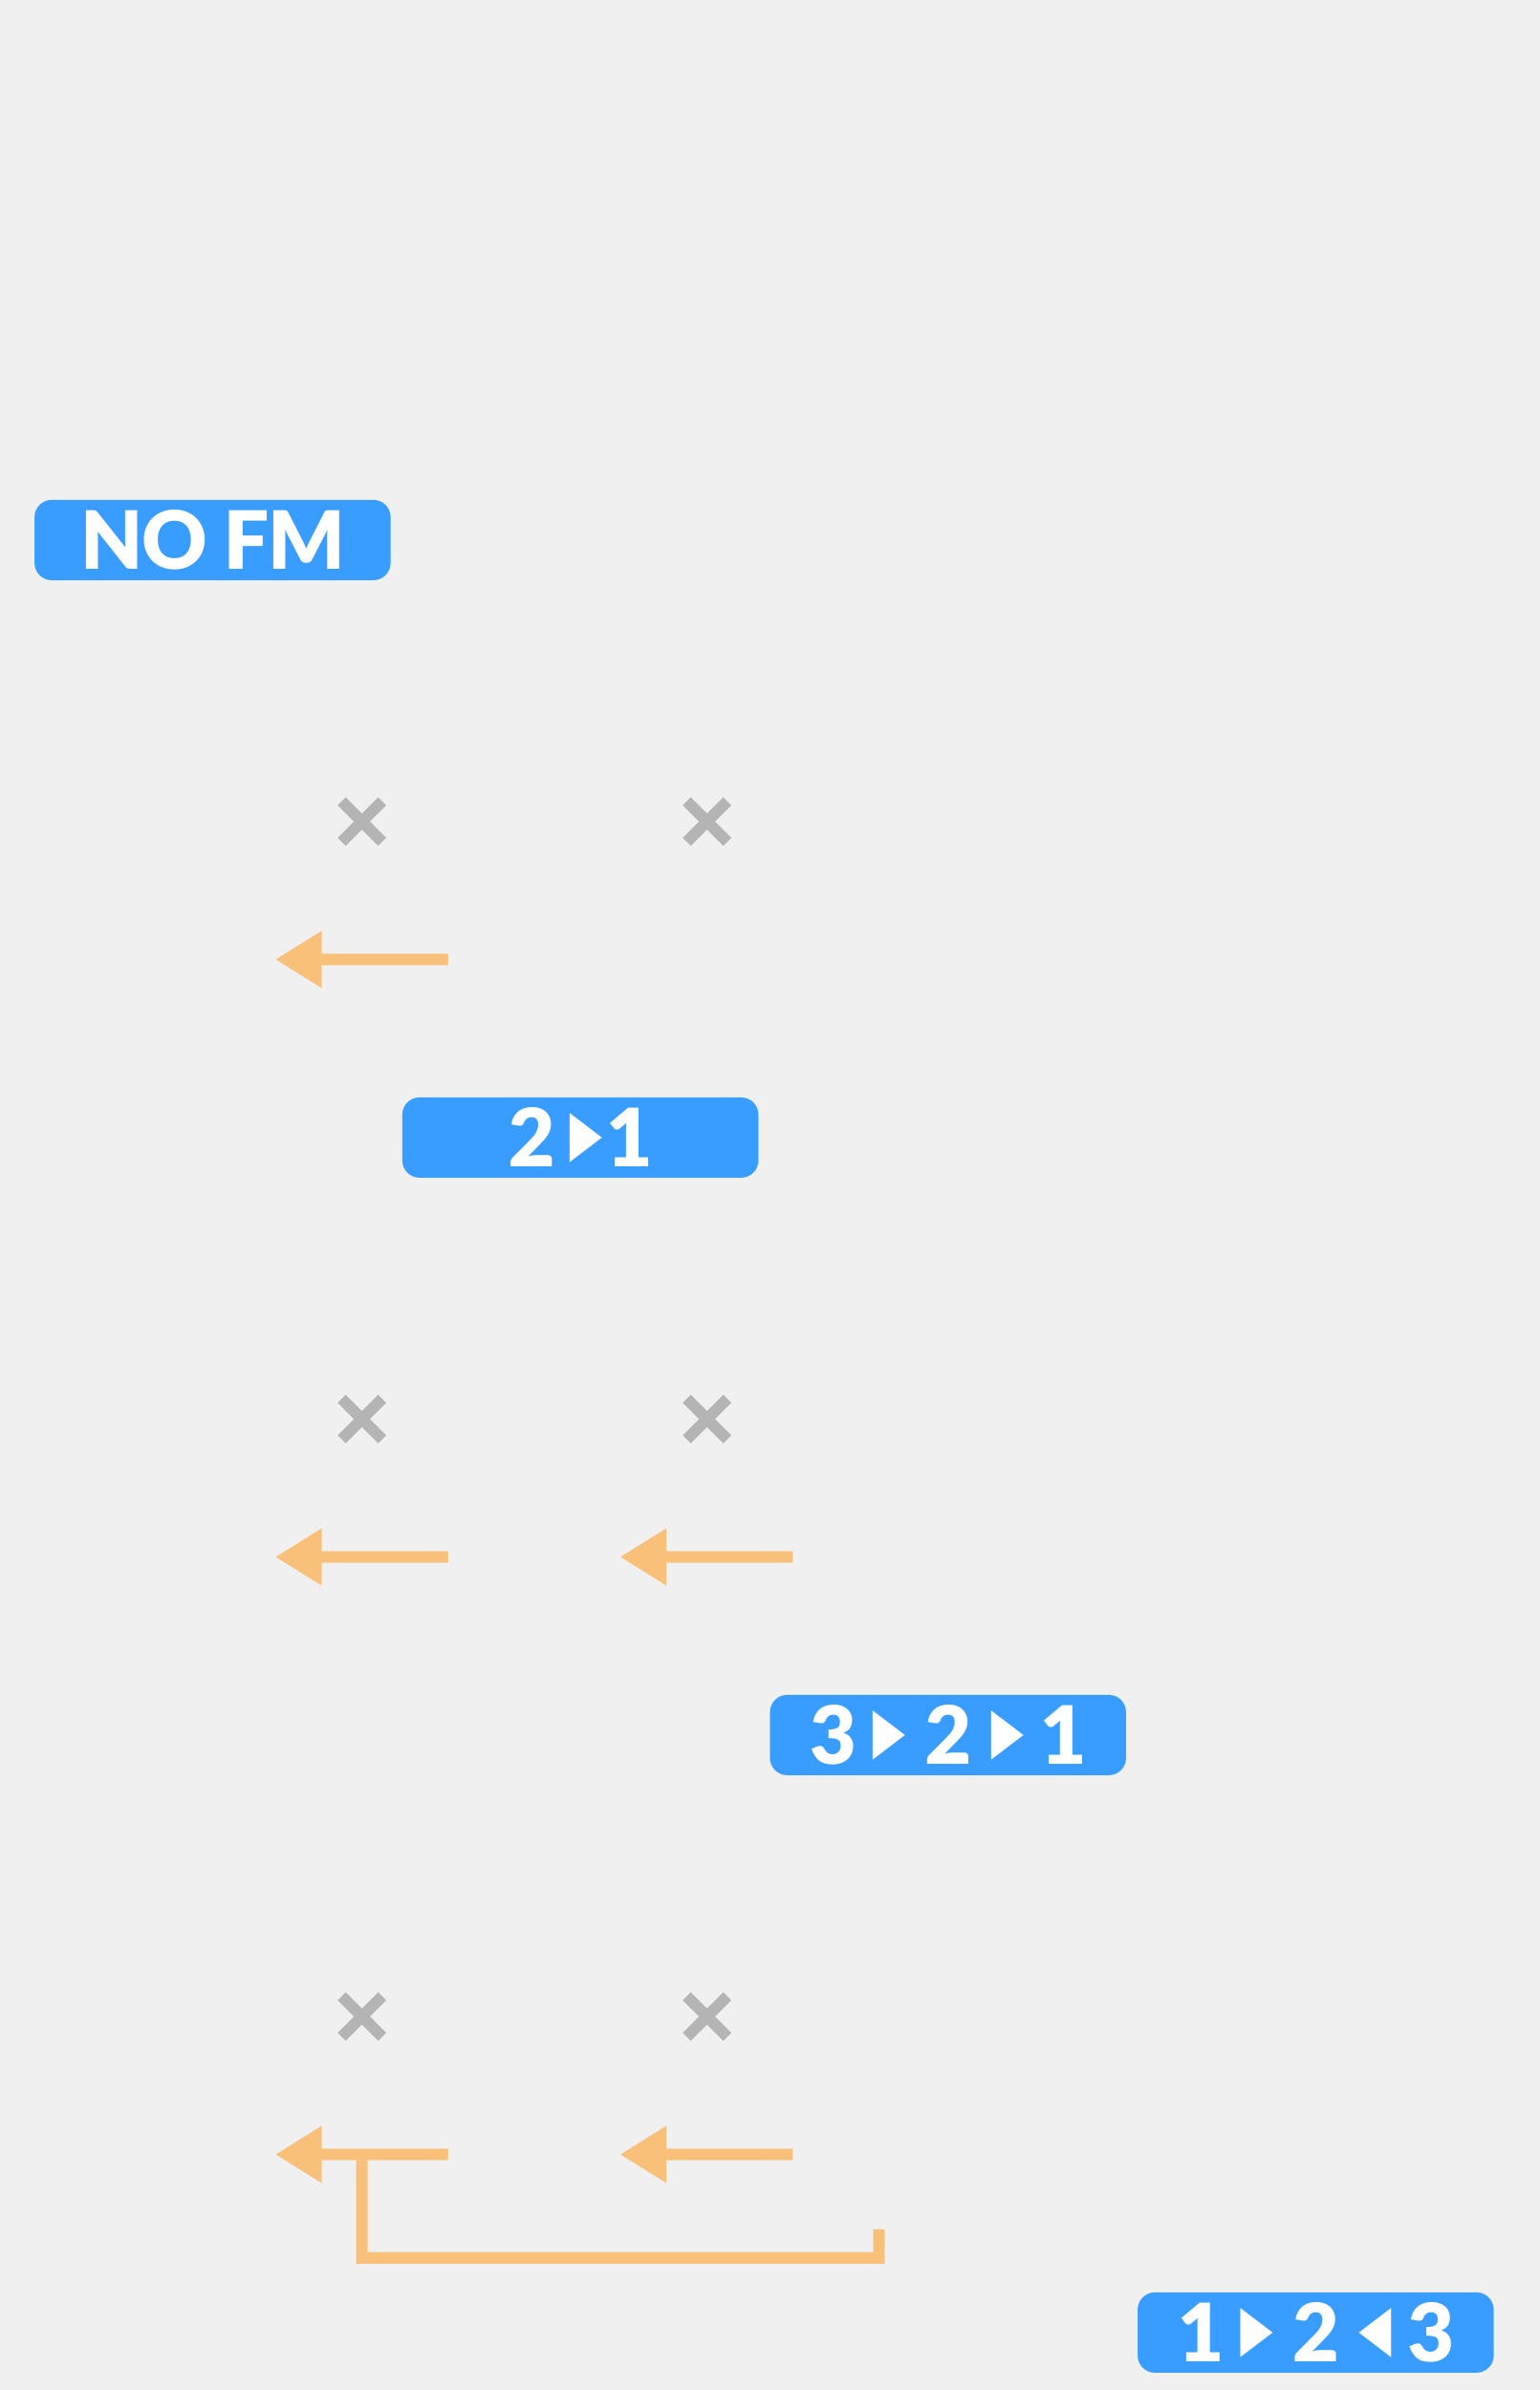
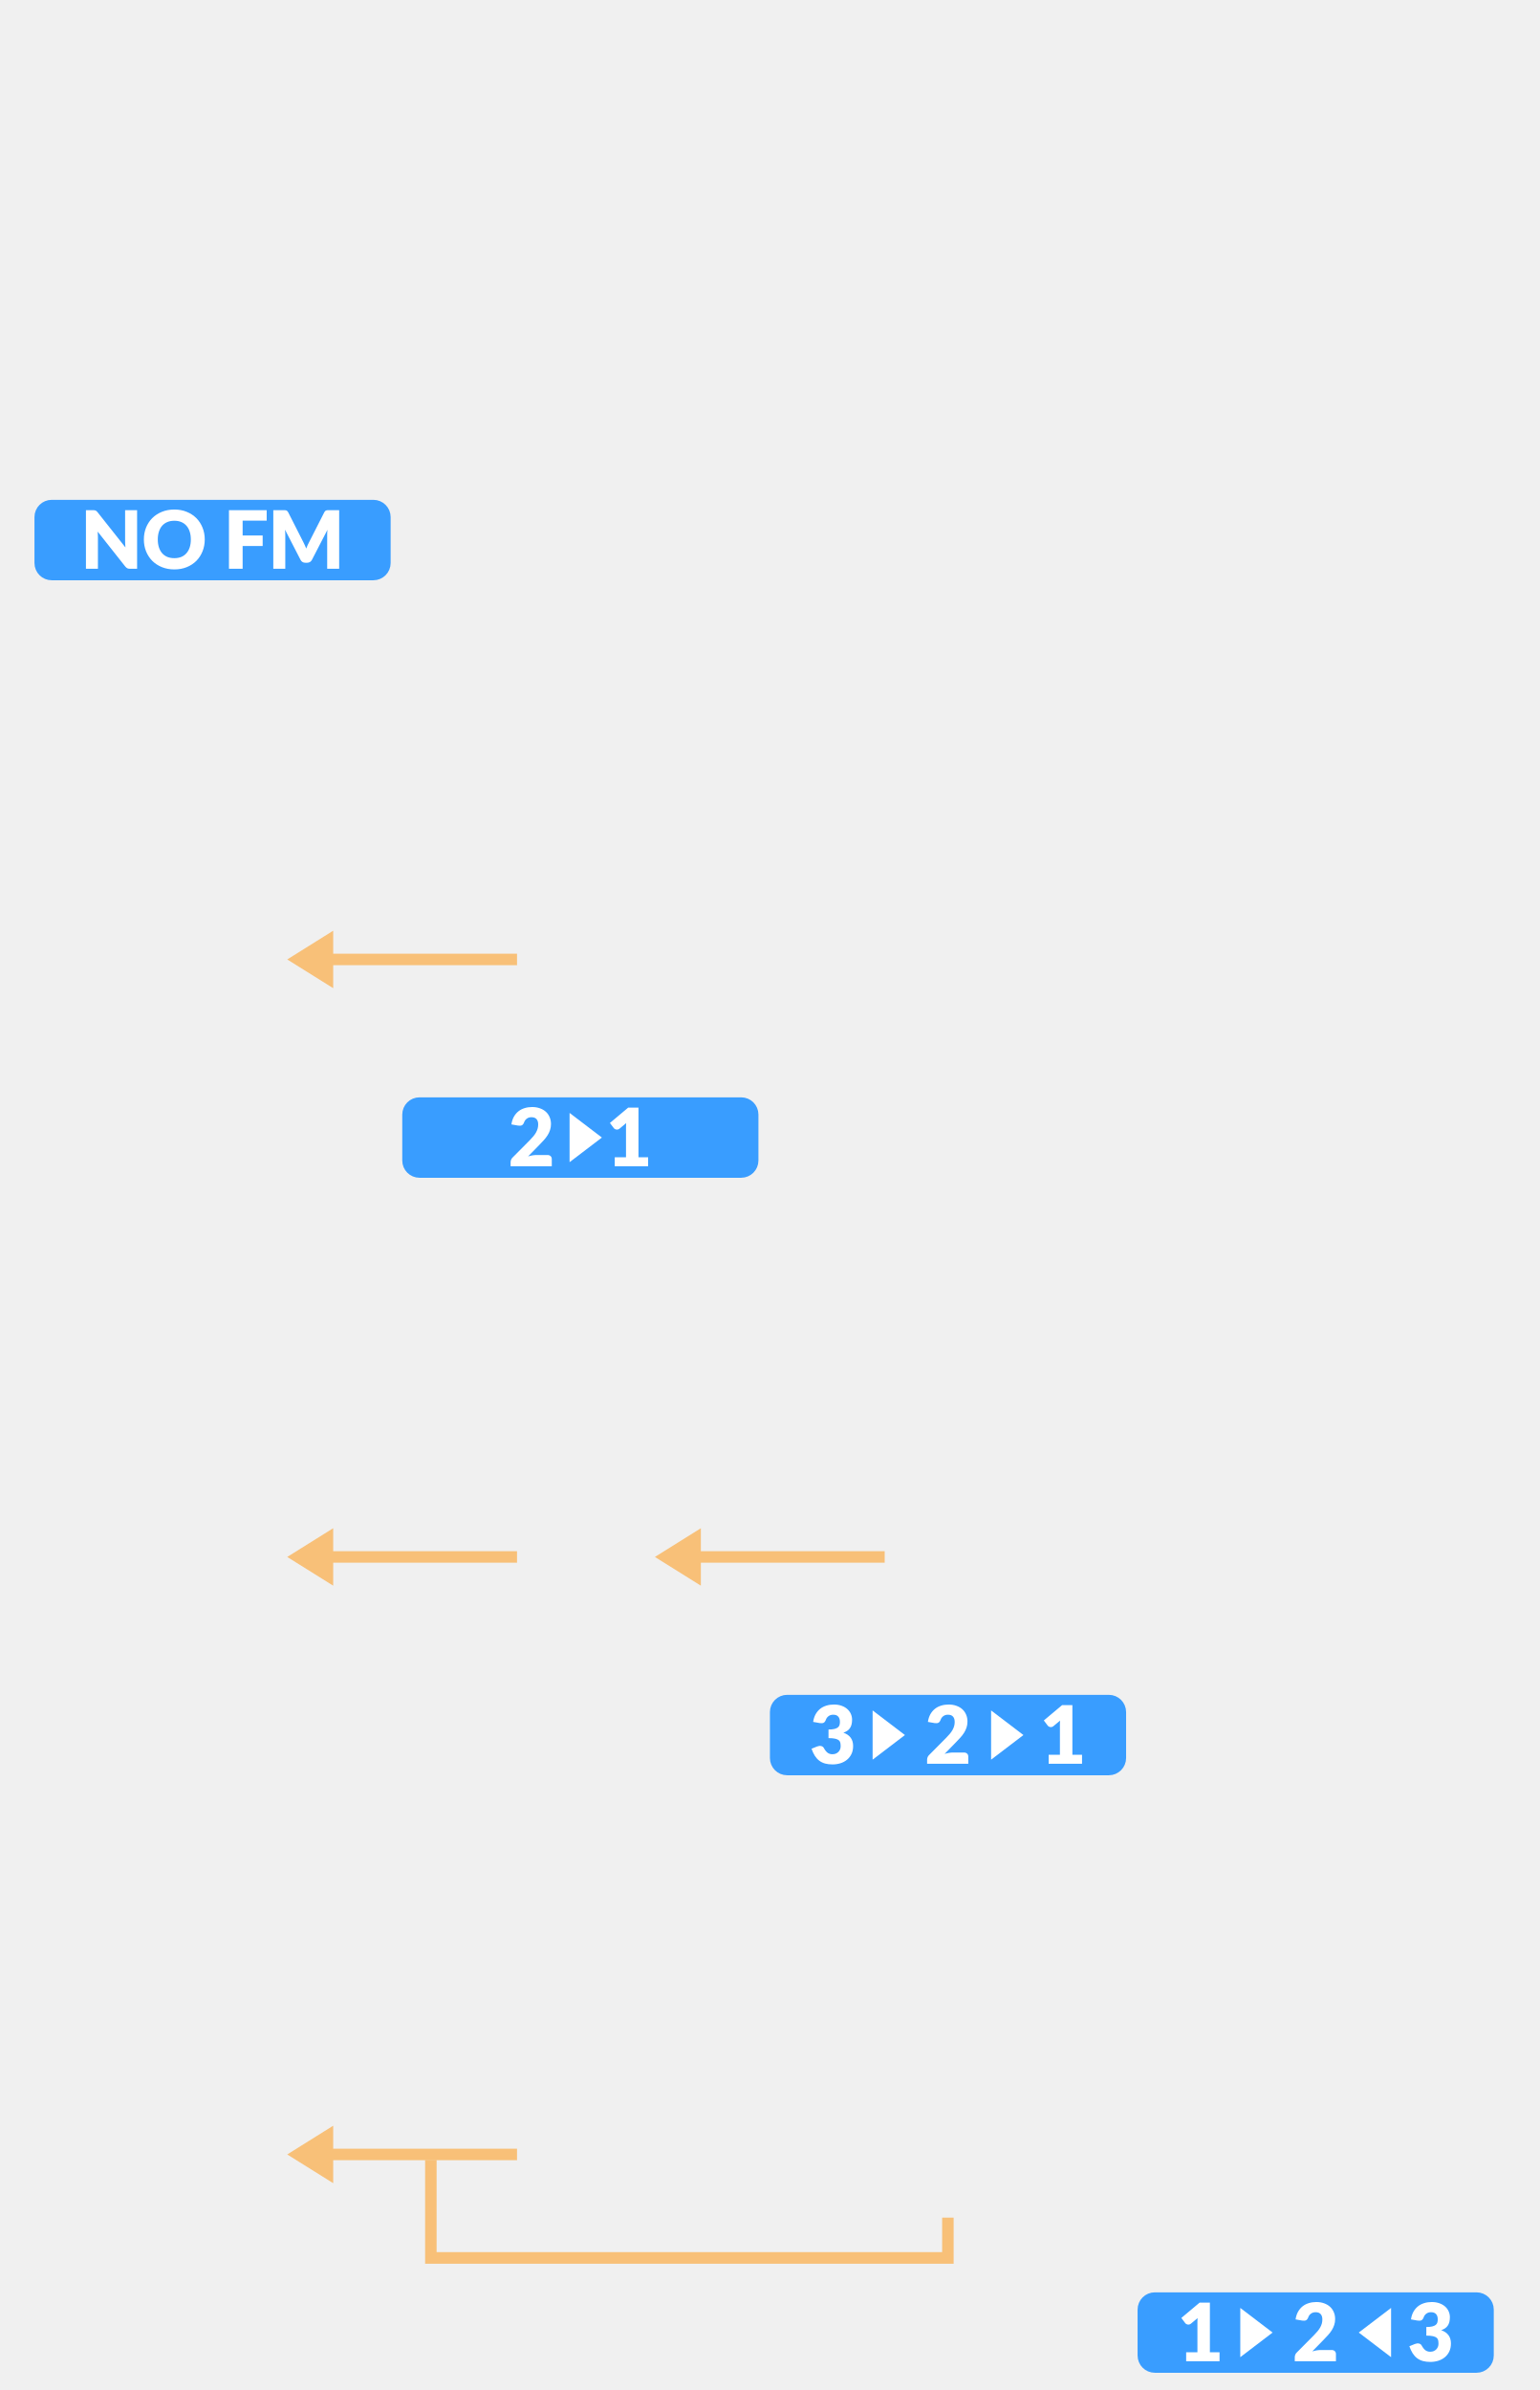
<svg xmlns="http://www.w3.org/2000/svg" width="134" height="208" viewBox="0 0 134 208" fill="none">
-   <path fill-rule="evenodd" clip-rule="evenodd" d="M29.379 174.085L30.086 173.378L31.502 174.793L32.914 173.379L33.619 174.083L32.206 175.498L33.622 176.914L32.915 177.621L31.5 176.206L30.086 177.621L29.381 176.917L30.795 175.501L29.379 174.085Z" fill="#B4B4B4" />
-   <path fill-rule="evenodd" clip-rule="evenodd" d="M59.415 174.085L60.122 173.378L61.537 174.793L62.949 173.379L63.654 174.083L62.242 175.498L63.657 176.914L62.95 177.621L61.535 176.206L60.122 177.621L59.417 176.917L60.831 175.501L59.415 174.085Z" fill="#B4B4B4" />
-   <path opacity="0.5" fill-rule="evenodd" clip-rule="evenodd" d="M28 188V190L24 187.5L28 185V187H39V188H28Z" fill="#FF9000" />
-   <path opacity="0.5" fill-rule="evenodd" clip-rule="evenodd" d="M58 188V190L54 187.5L58 185V187H69V188H58Z" fill="#FF9000" />
-   <path opacity="0.5" d="M32 188H31V197.012H77V194.01H76V196H32V188Z" fill="#FF9000" />
+   <path opacity="0.5" d="M38 188H37V197.012H83V193H82V196H38V188Z" fill="#FF9000" />
+   <g opacity="0.5">
+     <path fill-rule="evenodd" clip-rule="evenodd" d="M29 188L29 190L25 187.5L29 185L29 187L29 188Z" fill="#FF9000" />
+     <path d="M45 188L28.5 188L28.5 187L45 187L45 188Z" fill="#FF9000" />
+   </g>
  <rect x="99.511" y="200" width="30" height="6" rx="1" fill="#399DFF" />
  <rect x="99.511" y="200" width="30" height="6" rx="1" stroke="#399DFF" />
  <path d="M106.144 204.716V205.5H103.239V204.716H104.219V202.143C104.219 202.078 104.22 202.013 104.222 201.947C104.225 201.88 104.228 201.812 104.233 201.744L103.652 202.227C103.6 202.267 103.549 202.292 103.498 202.301C103.449 202.308 103.402 202.308 103.358 202.301C103.313 202.292 103.274 202.276 103.239 202.255C103.204 202.232 103.178 202.209 103.162 202.185L102.819 201.73L104.408 200.397H105.304V204.716H106.144ZM115.897 204.52C116.014 204.52 116.106 204.553 116.174 204.618C116.241 204.681 116.275 204.765 116.275 204.87V205.5H112.691V205.15C112.691 205.082 112.705 205.01 112.733 204.933C112.761 204.856 112.81 204.786 112.88 204.723L114.35 203.242C114.476 203.116 114.586 202.996 114.679 202.882C114.773 202.768 114.85 202.656 114.91 202.546C114.971 202.434 115.016 202.323 115.047 202.213C115.077 202.101 115.092 201.984 115.092 201.86C115.092 201.657 115.043 201.502 114.945 201.394C114.85 201.285 114.703 201.23 114.504 201.23C114.343 201.23 114.207 201.273 114.095 201.359C113.985 201.443 113.909 201.548 113.867 201.674C113.818 201.803 113.754 201.888 113.675 201.93C113.595 201.972 113.482 201.981 113.335 201.958L112.761 201.856C112.799 201.602 112.87 201.38 112.975 201.191C113.082 201.002 113.214 200.845 113.37 200.719C113.529 200.593 113.71 200.5 113.913 200.439C114.116 200.376 114.334 200.344 114.567 200.344C114.819 200.344 115.046 200.382 115.246 200.456C115.449 200.529 115.622 200.63 115.764 200.761C115.907 200.892 116.015 201.048 116.09 201.23C116.167 201.41 116.205 201.608 116.205 201.825C116.205 202.012 116.178 202.184 116.125 202.343C116.073 202.502 116.002 202.653 115.911 202.798C115.82 202.94 115.714 203.079 115.593 203.214C115.474 203.347 115.347 203.483 115.211 203.62L114.214 204.642C114.342 204.603 114.469 204.572 114.595 204.551C114.721 204.53 114.838 204.52 114.945 204.52H115.897ZM122.805 201.856C122.843 201.602 122.914 201.38 123.019 201.191C123.126 201.002 123.258 200.845 123.414 200.719C123.573 200.593 123.754 200.5 123.957 200.439C124.16 200.376 124.378 200.344 124.611 200.344C124.863 200.344 125.087 200.381 125.283 200.453C125.479 200.523 125.645 200.619 125.78 200.74C125.916 200.861 126.018 201.002 126.088 201.163C126.158 201.322 126.193 201.49 126.193 201.667C126.193 201.828 126.177 201.971 126.144 202.094C126.112 202.216 126.063 202.322 125.997 202.413C125.934 202.502 125.855 202.577 125.759 202.64C125.666 202.701 125.559 202.752 125.437 202.794C126.002 202.993 126.284 203.378 126.284 203.949C126.284 204.22 126.235 204.456 126.137 204.656C126.039 204.857 125.907 205.024 125.742 205.157C125.578 205.29 125.388 205.39 125.171 205.458C124.954 205.523 124.728 205.556 124.492 205.556C124.25 205.556 124.034 205.53 123.845 205.479C123.656 205.425 123.488 205.344 123.341 205.234C123.194 205.122 123.064 204.98 122.952 204.807C122.843 204.634 122.747 204.429 122.665 204.191L123.148 203.995C123.274 203.946 123.391 203.933 123.498 203.956C123.606 203.98 123.683 204.033 123.729 204.117C123.834 204.311 123.945 204.452 124.062 204.541C124.181 204.627 124.32 204.67 124.478 204.67C124.6 204.67 124.705 204.651 124.793 204.611C124.884 204.569 124.959 204.516 125.017 204.453C125.078 204.388 125.123 204.315 125.154 204.233C125.184 204.151 125.199 204.068 125.199 203.984C125.199 203.875 125.191 203.777 125.175 203.69C125.161 203.602 125.119 203.526 125.049 203.463C124.979 203.4 124.873 203.352 124.73 203.319C124.59 203.284 124.394 203.267 124.142 203.267V202.518C124.355 202.518 124.526 202.502 124.657 202.469C124.787 202.436 124.888 202.392 124.958 202.336C125.03 202.278 125.078 202.208 125.101 202.126C125.125 202.044 125.136 201.954 125.136 201.856C125.136 201.656 125.087 201.502 124.989 201.394C124.894 201.285 124.747 201.23 124.548 201.23C124.387 201.23 124.251 201.273 124.139 201.359C124.029 201.443 123.953 201.548 123.911 201.674C123.862 201.803 123.798 201.888 123.719 201.93C123.639 201.972 123.526 201.981 123.379 201.958L122.805 201.856Z" fill="white" />
  <path d="M110.761 203L107.949 205.143L107.949 200.857L110.761 203Z" fill="white" />
  <path d="M118.261 203L121.074 200.857L121.074 205.143L118.261 203Z" fill="white" />
-   <path fill-rule="evenodd" clip-rule="evenodd" d="M29.379 122.085L30.086 121.378L31.502 122.793L32.914 121.379L33.619 122.083L32.206 123.498L33.622 124.914L32.915 125.621L31.5 124.206L30.086 125.621L29.381 124.917L30.795 123.501L29.379 122.085Z" fill="#B4B4B4" />
-   <path fill-rule="evenodd" clip-rule="evenodd" d="M59.415 122.085L60.122 121.378L61.537 122.793L62.949 121.379L63.654 122.083L62.242 123.498L63.657 124.914L62.95 125.621L61.535 124.206L60.122 125.621L59.417 124.917L60.831 123.501L59.415 122.085Z" fill="#B4B4B4" />
-   <path opacity="0.5" fill-rule="evenodd" clip-rule="evenodd" d="M28 136V138L24 135.5L28 133V135H39V136H28Z" fill="#FF9000" />
-   <path opacity="0.5" fill-rule="evenodd" clip-rule="evenodd" d="M58 136V138L54 135.5L58 133V135H69V136H58Z" fill="#FF9000" />
+   <g opacity="0.5">
+     <path fill-rule="evenodd" clip-rule="evenodd" d="M61 136L61 138L57 135.5L61 133L61 135L61 136Z" fill="#FF9000" />
+     <path d="M77 136L60.5 136L60.5 135L77 135L77 136Z" fill="#FF9000" />
+   </g>
+   <g opacity="0.5">
+     <path fill-rule="evenodd" clip-rule="evenodd" d="M29 136L29 138L25 135.5L29 133L29 135L29 136Z" fill="#FF9000" />
+     <path d="M45 136L28.5 136L28.5 135L45 135L45 136Z" fill="#FF9000" />
+   </g>
  <rect x="67.511" y="148" width="30" height="6" rx="1" fill="#399DFF" />
  <rect x="67.511" y="148" width="30" height="6" rx="1" stroke="#399DFF" />
  <path d="M70.773 149.856C70.811 149.602 70.882 149.38 70.987 149.191C71.094 149.002 71.226 148.845 71.382 148.719C71.541 148.593 71.722 148.5 71.925 148.439C72.128 148.376 72.346 148.344 72.579 148.344C72.831 148.344 73.055 148.381 73.251 148.453C73.447 148.523 73.613 148.619 73.748 148.74C73.883 148.861 73.986 149.002 74.056 149.163C74.126 149.322 74.161 149.49 74.161 149.667C74.161 149.828 74.145 149.971 74.112 150.094C74.079 150.216 74.031 150.322 73.965 150.413C73.902 150.502 73.823 150.577 73.727 150.64C73.634 150.701 73.526 150.752 73.405 150.794C73.97 150.993 74.252 151.378 74.252 151.949C74.252 152.22 74.203 152.456 74.105 152.656C74.007 152.857 73.875 153.024 73.71 153.157C73.546 153.29 73.356 153.39 73.139 153.458C72.922 153.523 72.696 153.556 72.46 153.556C72.218 153.556 72.002 153.53 71.813 153.479C71.624 153.425 71.456 153.344 71.309 153.234C71.162 153.122 71.032 152.98 70.92 152.807C70.811 152.634 70.715 152.429 70.633 152.191L71.116 151.995C71.242 151.946 71.359 151.933 71.466 151.956C71.573 151.98 71.65 152.033 71.697 152.117C71.802 152.311 71.913 152.452 72.03 152.541C72.149 152.627 72.287 152.67 72.446 152.67C72.567 152.67 72.672 152.651 72.761 152.611C72.852 152.569 72.927 152.516 72.985 152.453C73.046 152.388 73.091 152.315 73.122 152.233C73.152 152.151 73.167 152.068 73.167 151.984C73.167 151.875 73.159 151.777 73.143 151.69C73.129 151.602 73.087 151.526 73.017 151.463C72.947 151.4 72.841 151.352 72.698 151.319C72.558 151.284 72.362 151.267 72.11 151.267V150.518C72.323 150.518 72.494 150.502 72.625 150.469C72.755 150.436 72.856 150.392 72.926 150.336C72.998 150.278 73.046 150.208 73.069 150.126C73.093 150.044 73.104 149.954 73.104 149.856C73.104 149.656 73.055 149.502 72.957 149.394C72.862 149.285 72.715 149.23 72.516 149.23C72.355 149.23 72.219 149.273 72.107 149.359C71.997 149.443 71.921 149.548 71.879 149.674C71.83 149.803 71.766 149.888 71.687 149.93C71.607 149.972 71.494 149.981 71.347 149.958L70.773 149.856ZM83.897 152.52C84.014 152.52 84.106 152.553 84.174 152.618C84.241 152.681 84.275 152.765 84.275 152.87V153.5H80.691V153.15C80.691 153.082 80.705 153.01 80.733 152.933C80.761 152.856 80.81 152.786 80.88 152.723L82.35 151.242C82.476 151.116 82.586 150.996 82.679 150.882C82.772 150.768 82.85 150.656 82.91 150.546C82.971 150.434 83.016 150.323 83.047 150.213C83.077 150.101 83.092 149.984 83.092 149.86C83.092 149.657 83.043 149.502 82.945 149.394C82.85 149.285 82.703 149.23 82.504 149.23C82.343 149.23 82.207 149.273 82.095 149.359C81.985 149.443 81.909 149.548 81.867 149.674C81.818 149.803 81.754 149.888 81.675 149.93C81.595 149.972 81.482 149.981 81.335 149.958L80.761 149.856C80.799 149.602 80.87 149.38 80.975 149.191C81.082 149.002 81.214 148.845 81.37 148.719C81.529 148.593 81.71 148.5 81.913 148.439C82.116 148.376 82.334 148.344 82.567 148.344C82.819 148.344 83.046 148.382 83.246 148.456C83.449 148.529 83.622 148.63 83.764 148.761C83.906 148.892 84.015 149.048 84.09 149.23C84.167 149.41 84.205 149.608 84.205 149.825C84.205 150.012 84.178 150.184 84.125 150.343C84.073 150.502 84.002 150.653 83.911 150.798C83.82 150.94 83.714 151.079 83.593 151.214C83.474 151.347 83.347 151.483 83.211 151.62L82.214 152.642C82.342 152.603 82.469 152.572 82.595 152.551C82.721 152.53 82.838 152.52 82.945 152.52H83.897ZM94.176 152.716V153.5H91.271V152.716H92.251V150.143C92.251 150.078 92.252 150.013 92.254 149.947C92.257 149.88 92.26 149.812 92.265 149.744L91.684 150.227C91.632 150.267 91.581 150.292 91.53 150.301C91.481 150.308 91.434 150.308 91.39 150.301C91.345 150.292 91.306 150.276 91.271 150.255C91.236 150.232 91.21 150.209 91.194 150.185L90.851 149.73L92.44 148.397H93.336V152.716H94.176Z" fill="white" />
  <path d="M78.761 151L75.949 153.143L75.949 148.857L78.761 151Z" fill="white" />
  <path d="M89.074 151L86.261 153.143L86.261 148.857L89.074 151Z" fill="white" />
-   <path fill-rule="evenodd" clip-rule="evenodd" d="M29.379 70.085L30.086 69.378L31.502 70.793L32.914 69.379L33.619 70.083L32.206 71.498L33.622 72.914L32.915 73.621L31.5 72.206L30.086 73.621L29.381 72.917L30.795 71.501L29.379 70.085Z" fill="#B4B4B4" />
-   <path fill-rule="evenodd" clip-rule="evenodd" d="M59.415 70.085L60.122 69.378L61.537 70.793L62.949 69.379L63.654 70.083L62.242 71.498L63.657 72.914L62.95 73.621L61.535 72.206L60.122 73.621L59.417 72.917L60.831 71.501L59.415 70.085Z" fill="#B4B4B4" />
-   <path opacity="0.5" fill-rule="evenodd" clip-rule="evenodd" d="M28 84V86L24 83.5L28 81V83H39V84H28Z" fill="#FF9000" />
+   <g opacity="0.5">
+     <path fill-rule="evenodd" clip-rule="evenodd" d="M29 84L29 86L25 83.5L29 81L29 83L29 84Z" fill="#FF9000" />
+     <path d="M45 84L28.5 84L28.5 83L45 83L45 84Z" fill="#FF9000" />
+   </g>
  <rect x="35.511" y="96" width="30" height="6" rx="1" fill="#399DFF" />
  <rect x="35.511" y="96" width="30" height="6" rx="1" stroke="#399DFF" />
  <path d="M47.647 100.52C47.763 100.52 47.856 100.553 47.923 100.618C47.991 100.681 48.025 100.765 48.025 100.87V101.5H44.441V101.15C44.441 101.082 44.455 101.01 44.483 100.933C44.511 100.856 44.56 100.786 44.63 100.723L46.1 99.243C46.226 99.117 46.335 98.996 46.429 98.882C46.522 98.768 46.599 98.656 46.66 98.546C46.72 98.434 46.766 98.323 46.796 98.213C46.827 98.102 46.842 97.984 46.842 97.86C46.842 97.657 46.793 97.502 46.695 97.394C46.599 97.285 46.452 97.23 46.254 97.23C46.093 97.23 45.956 97.273 45.844 97.359C45.735 97.444 45.659 97.549 45.617 97.674C45.568 97.803 45.504 97.888 45.424 97.93C45.345 97.972 45.232 97.981 45.085 97.958L44.511 97.856C44.548 97.602 44.619 97.38 44.724 97.192C44.832 97.002 44.963 96.845 45.12 96.719C45.278 96.593 45.459 96.5 45.662 96.439C45.865 96.376 46.083 96.344 46.317 96.344C46.569 96.344 46.795 96.382 46.996 96.457C47.199 96.529 47.371 96.63 47.514 96.761C47.656 96.892 47.765 97.048 47.839 97.23C47.916 97.41 47.955 97.608 47.955 97.825C47.955 98.012 47.928 98.184 47.874 98.343C47.823 98.502 47.752 98.653 47.661 98.798C47.57 98.94 47.464 99.079 47.342 99.215C47.223 99.347 47.096 99.483 46.961 99.621L45.963 100.642C46.092 100.603 46.219 100.572 46.345 100.551C46.471 100.53 46.587 100.52 46.695 100.52H47.647ZM56.41 100.716V101.5H53.505V100.716H54.485V98.144C54.485 98.078 54.486 98.013 54.489 97.948C54.491 97.88 54.495 97.812 54.499 97.745L53.918 98.228C53.867 98.267 53.816 98.292 53.764 98.301C53.715 98.308 53.669 98.308 53.624 98.301C53.58 98.292 53.54 98.276 53.505 98.255C53.47 98.232 53.444 98.209 53.428 98.186L53.085 97.731L54.674 96.397H55.57V100.716H56.41Z" fill="white" />
  <path d="M52.386 99L49.574 101.143L49.574 96.857L52.386 99Z" fill="white" />
  <rect x="3.5" y="44" width="30" height="6" rx="1" fill="#399DFF" />
  <rect x="3.5" y="44" width="30" height="6" rx="1" stroke="#399DFF" />
  <path d="M11.932 44.401V49.5H11.316C11.225 49.5 11.148 49.486 11.085 49.458C11.024 49.428 10.963 49.376 10.903 49.304L8.498 46.263C8.508 46.353 8.514 46.442 8.516 46.529C8.521 46.612 8.523 46.692 8.523 46.767V49.5H7.48V44.401H8.103C8.154 44.401 8.197 44.403 8.232 44.407C8.267 44.412 8.299 44.422 8.327 44.435C8.355 44.447 8.382 44.465 8.407 44.488C8.433 44.511 8.462 44.543 8.495 44.583L10.92 47.645C10.909 47.547 10.9 47.453 10.896 47.361C10.891 47.268 10.889 47.181 10.889 47.099V44.401H11.932ZM17.821 46.949C17.821 47.317 17.757 47.66 17.629 47.977C17.503 48.295 17.324 48.571 17.093 48.807C16.862 49.04 16.583 49.224 16.257 49.356C15.932 49.489 15.572 49.556 15.175 49.556C14.779 49.556 14.417 49.489 14.09 49.356C13.764 49.224 13.484 49.04 13.25 48.807C13.019 48.571 12.84 48.295 12.711 47.977C12.585 47.66 12.522 47.317 12.522 46.949C12.522 46.58 12.585 46.237 12.711 45.919C12.84 45.602 13.019 45.327 13.25 45.093C13.484 44.86 13.764 44.677 14.09 44.544C14.417 44.411 14.779 44.344 15.175 44.344C15.572 44.344 15.932 44.412 16.257 44.547C16.583 44.681 16.862 44.864 17.093 45.097C17.324 45.33 17.503 45.606 17.629 45.923C17.757 46.24 17.821 46.582 17.821 46.949ZM16.61 46.949C16.61 46.697 16.578 46.47 16.512 46.27C16.447 46.066 16.352 45.895 16.229 45.755C16.107 45.615 15.958 45.508 15.781 45.433C15.603 45.358 15.402 45.321 15.175 45.321C14.947 45.321 14.742 45.358 14.563 45.433C14.385 45.508 14.235 45.615 14.111 45.755C13.99 45.895 13.897 46.066 13.831 46.27C13.766 46.47 13.733 46.697 13.733 46.949C13.733 47.203 13.766 47.431 13.831 47.635C13.897 47.835 13.99 48.005 14.111 48.145C14.235 48.285 14.385 48.393 14.563 48.468C14.742 48.54 14.947 48.576 15.175 48.576C15.402 48.576 15.603 48.54 15.781 48.468C15.958 48.393 16.107 48.285 16.229 48.145C16.352 48.005 16.447 47.835 16.512 47.635C16.578 47.431 16.61 47.203 16.61 46.949ZM21.118 45.31V46.602H22.861V47.516H21.118V49.5H19.928V44.401H23.211V45.31H21.118ZM29.52 44.401V49.5H28.477V46.567C28.477 46.499 28.479 46.426 28.481 46.346C28.486 46.267 28.493 46.187 28.502 46.105L27.147 48.727C27.105 48.808 27.048 48.87 26.976 48.912C26.906 48.954 26.825 48.975 26.734 48.975H26.573C26.482 48.975 26.401 48.954 26.328 48.912C26.258 48.87 26.202 48.808 26.16 48.727L24.806 46.098C24.813 46.182 24.819 46.265 24.823 46.346C24.828 46.426 24.83 46.499 24.83 46.567V49.5H23.787V44.401H24.69C24.742 44.401 24.786 44.402 24.823 44.404C24.863 44.406 24.898 44.413 24.928 44.425C24.959 44.437 24.986 44.455 25.009 44.481C25.035 44.504 25.059 44.538 25.082 44.583L26.395 47.169C26.442 47.258 26.486 47.35 26.528 47.446C26.572 47.541 26.614 47.639 26.654 47.739C26.694 47.637 26.734 47.536 26.776 47.438C26.821 47.34 26.867 47.247 26.916 47.158L28.225 44.583C28.249 44.538 28.272 44.504 28.295 44.481C28.321 44.455 28.349 44.437 28.379 44.425C28.41 44.413 28.444 44.406 28.481 44.404C28.521 44.402 28.566 44.401 28.617 44.401H29.52Z" fill="white" />
</svg>
